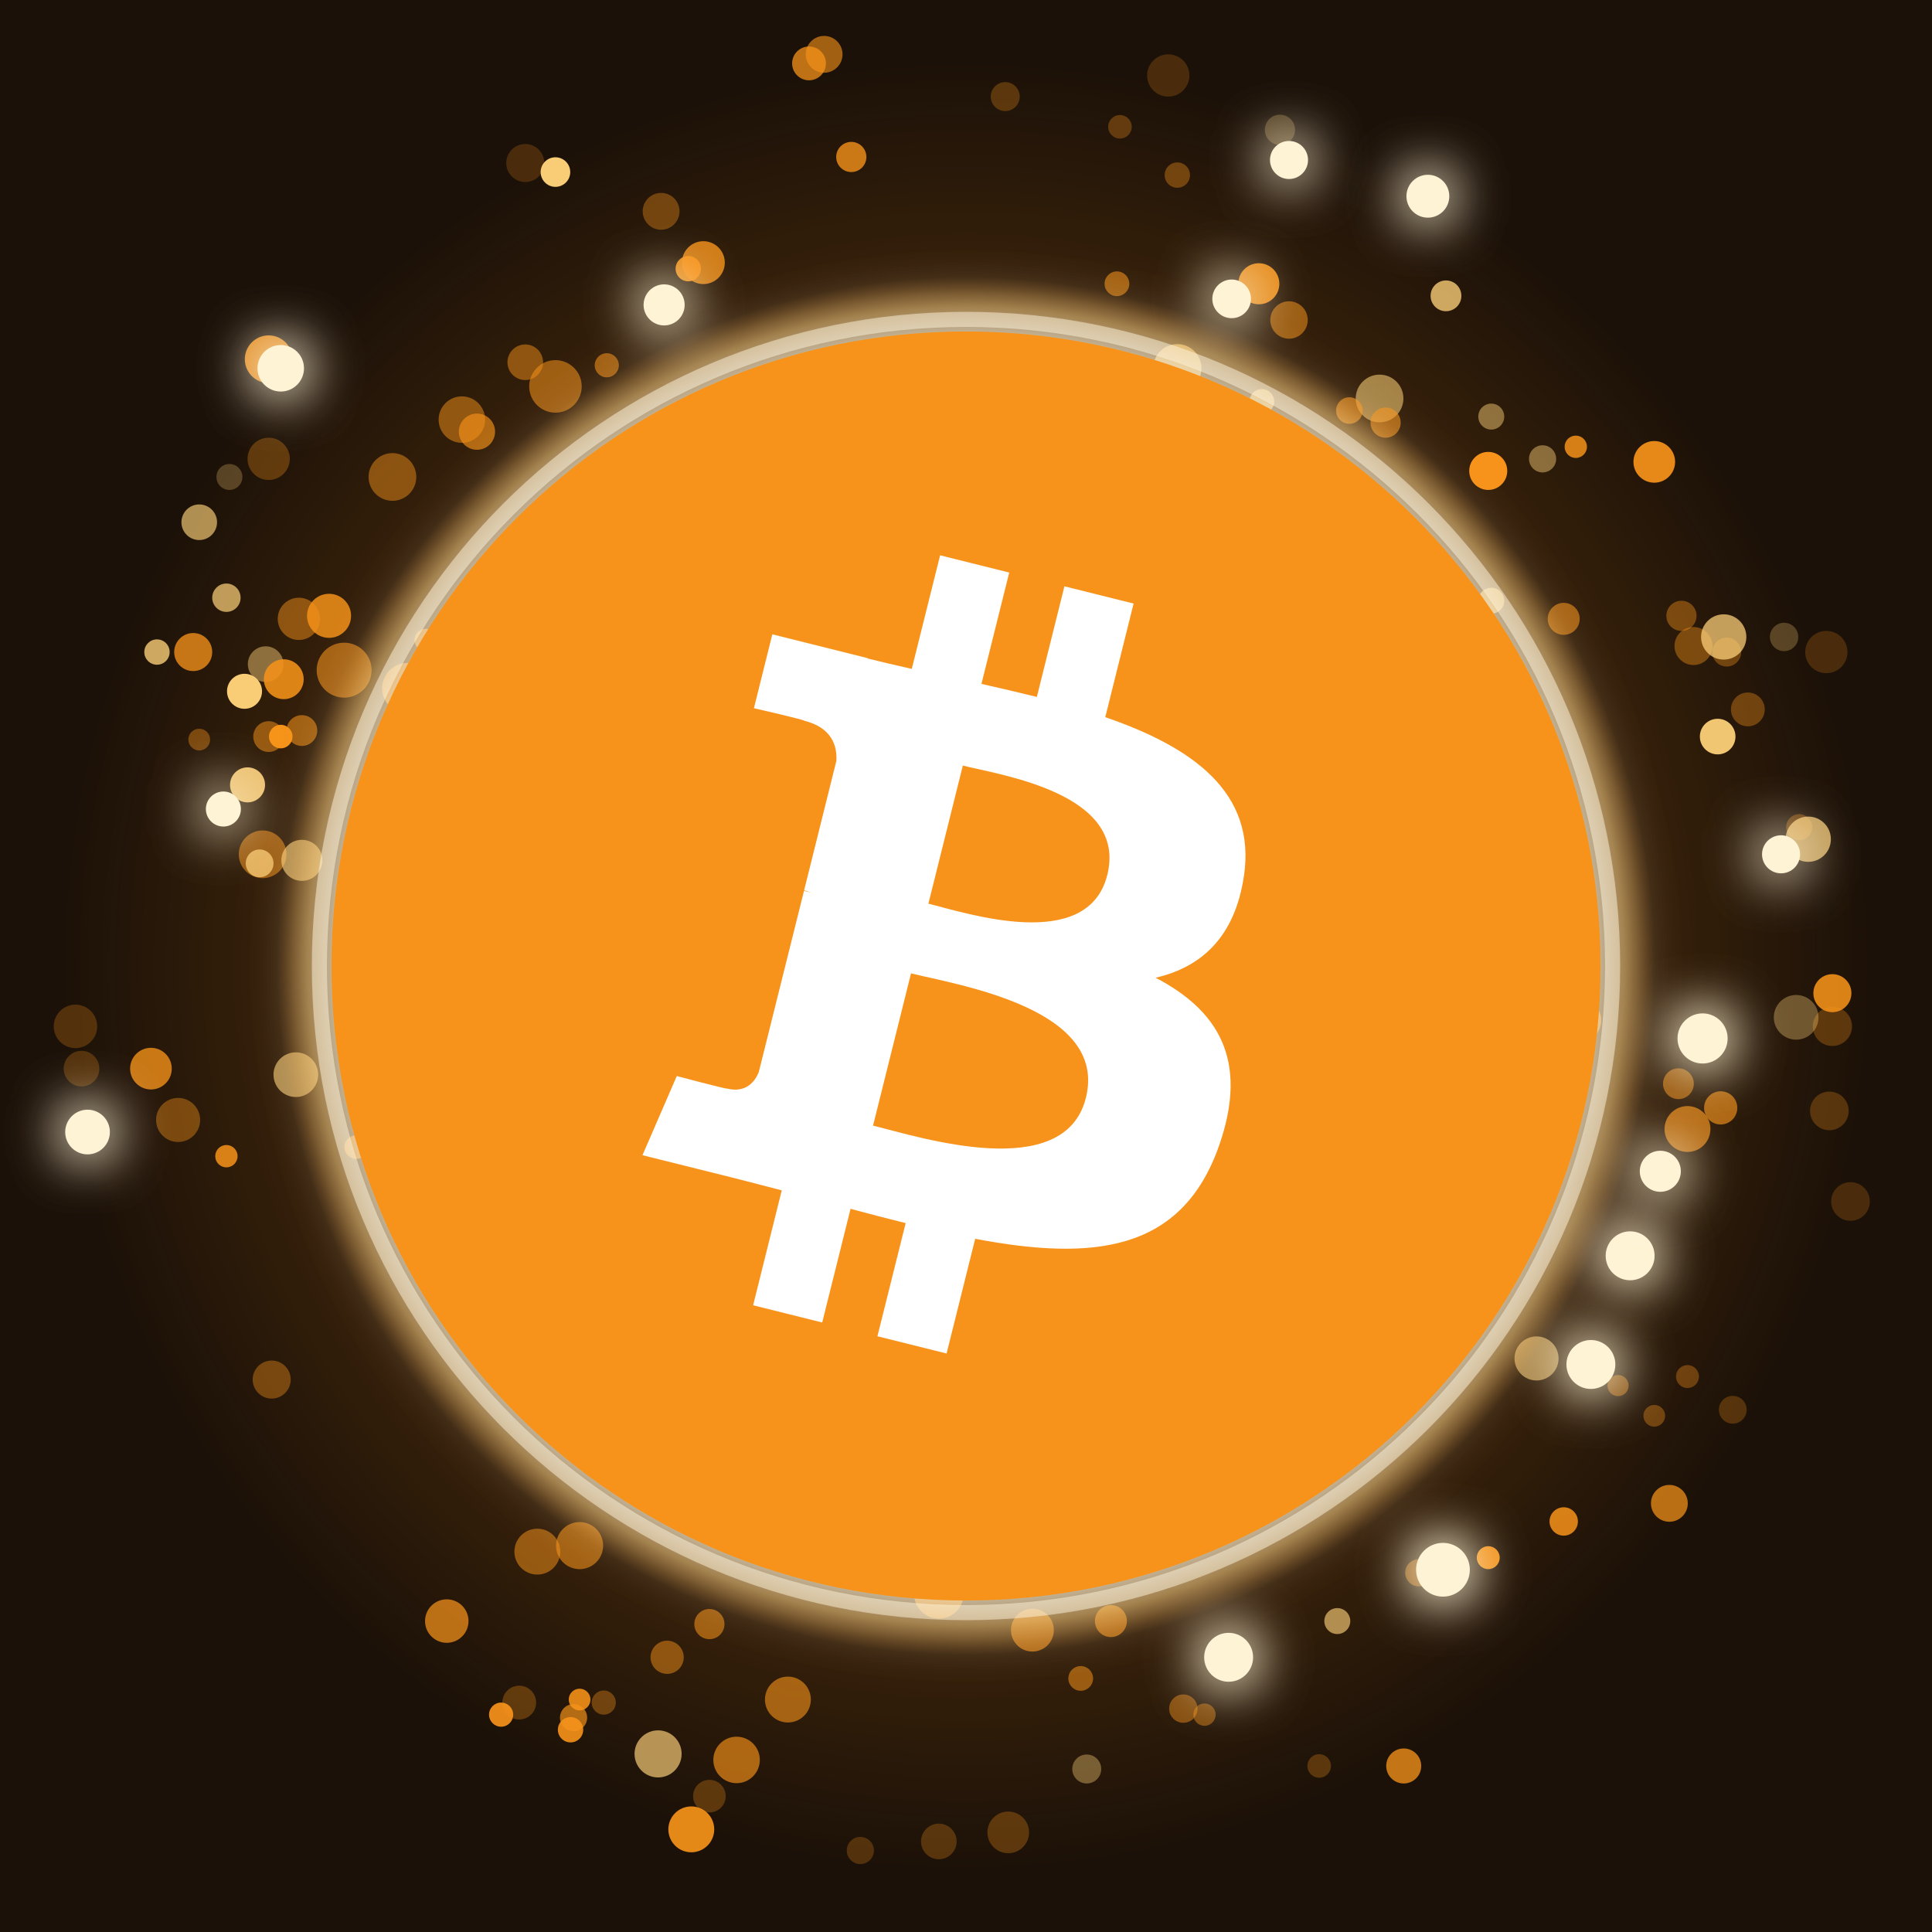
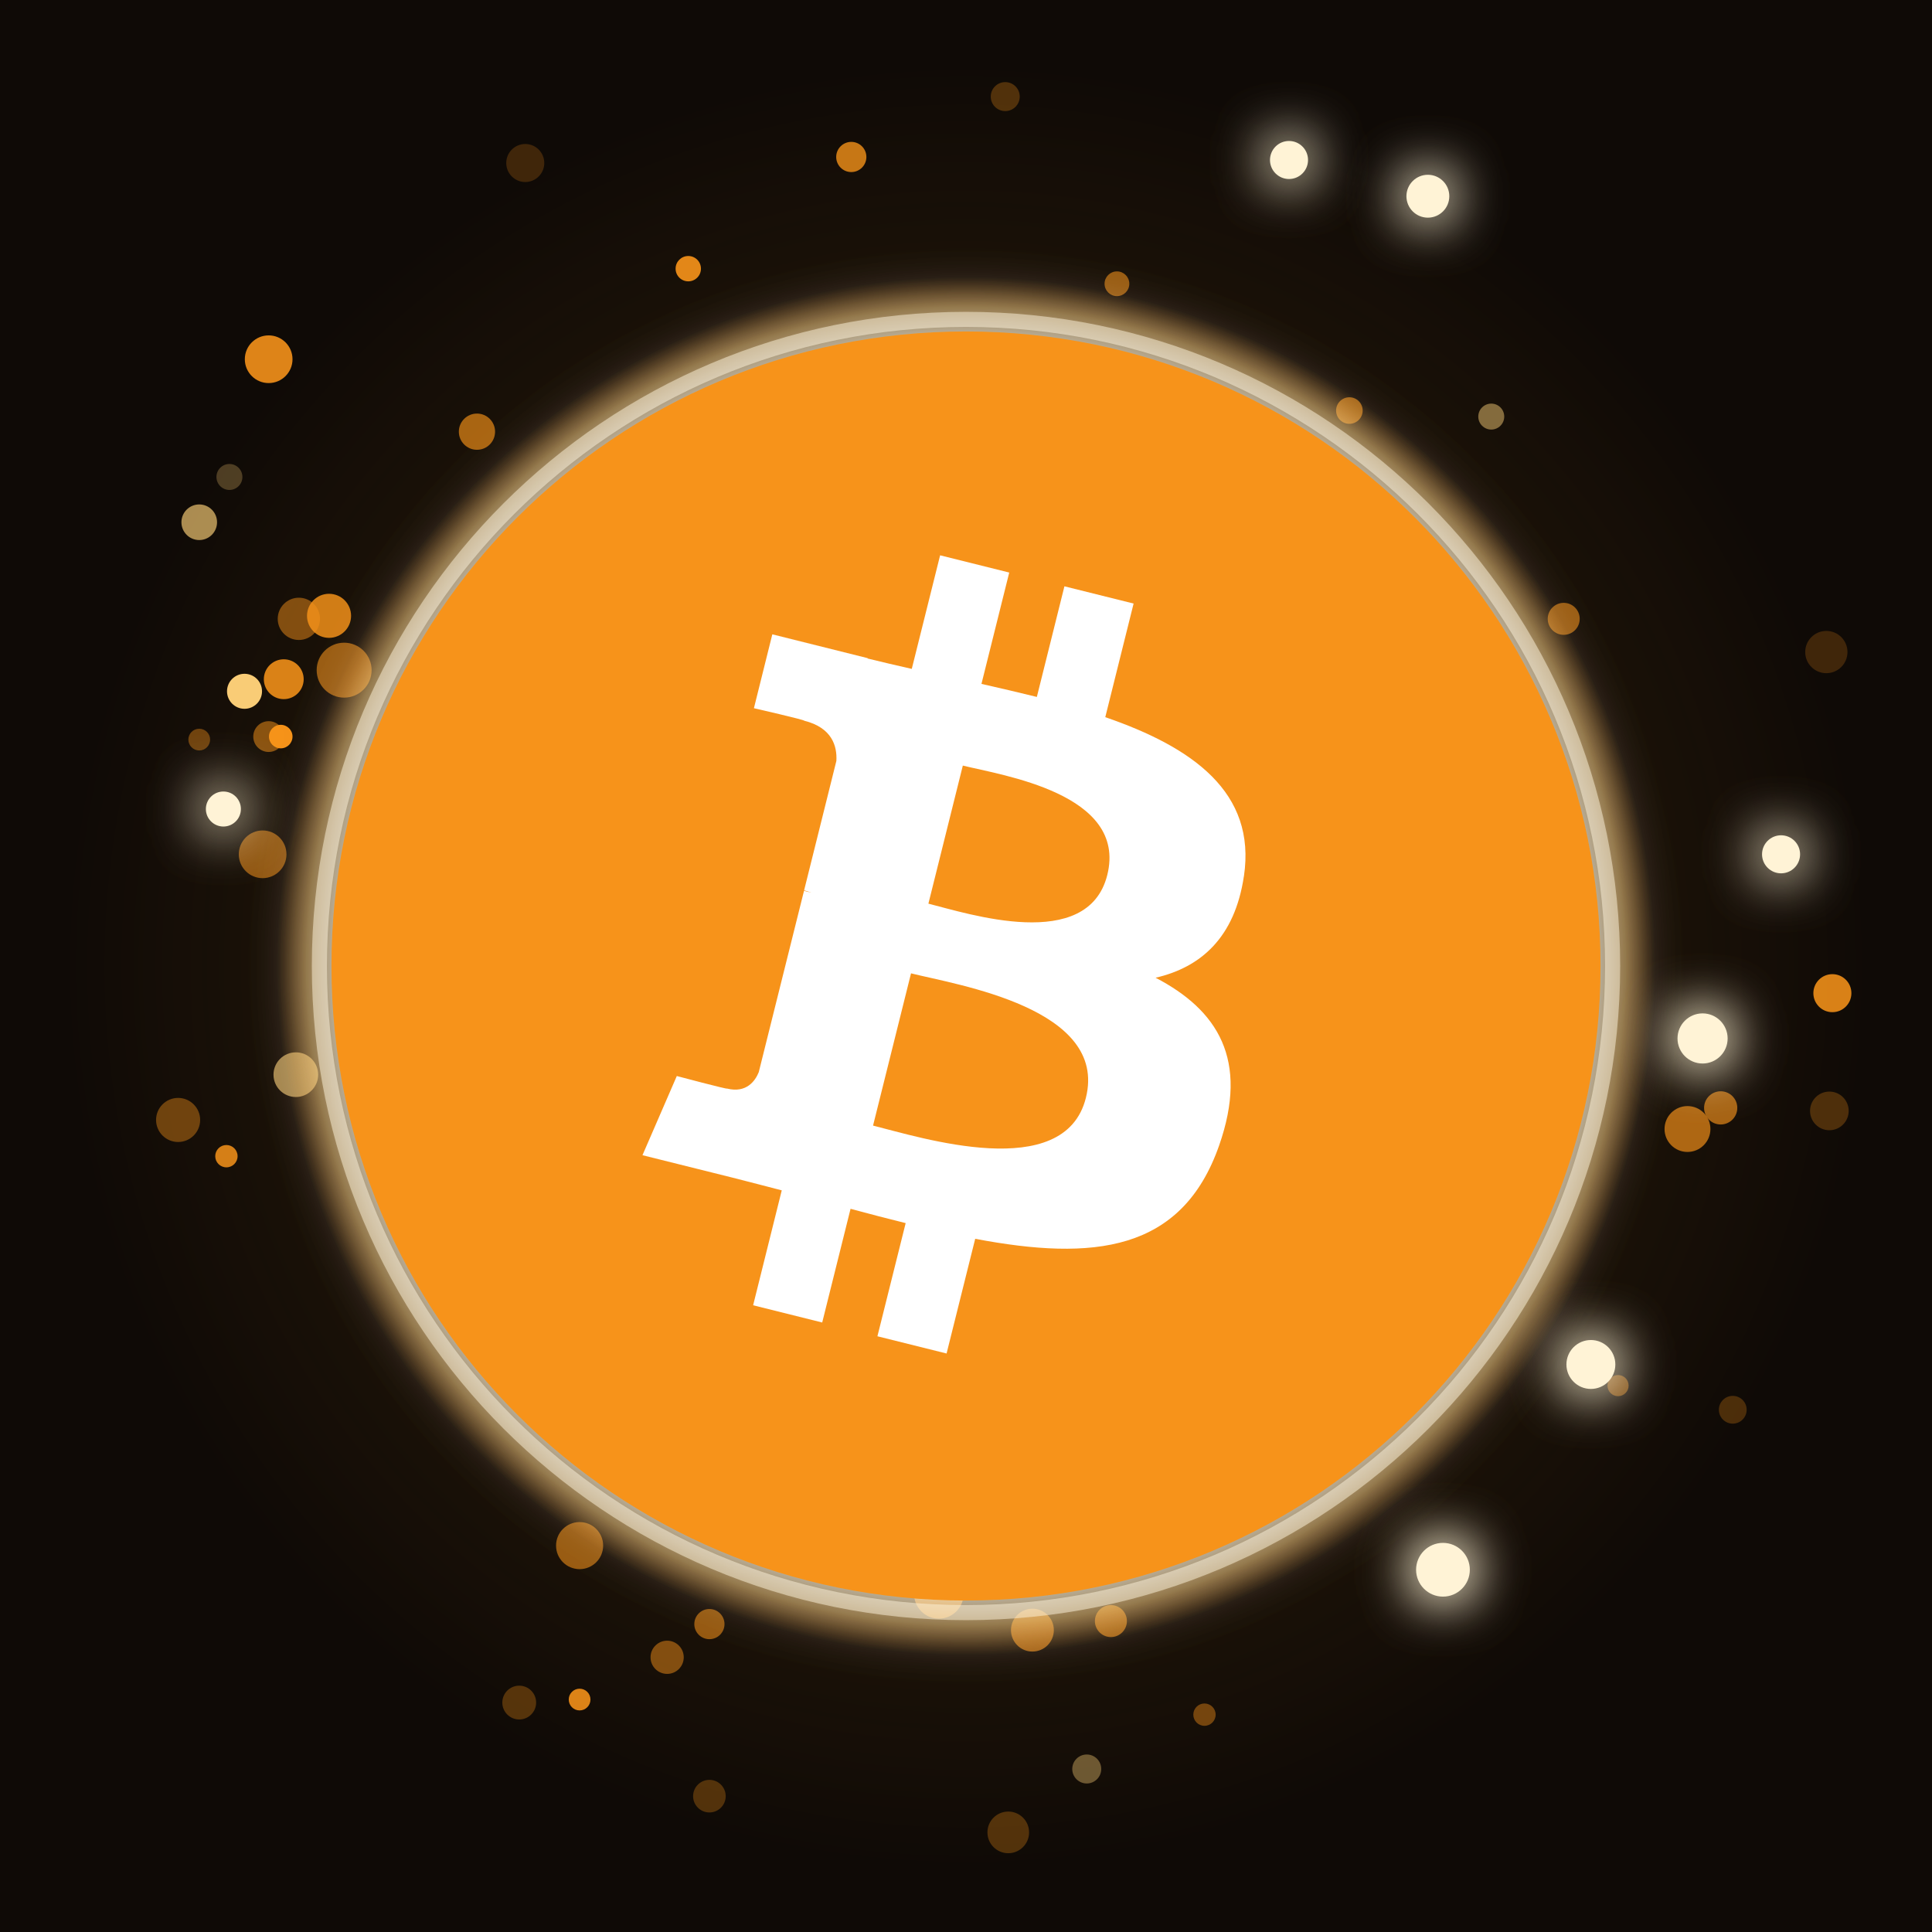
<svg xmlns="http://www.w3.org/2000/svg" viewBox="0 0 64 64">
-   <rect width="64" height="64" fill="#1c1108" />
+   <rect width="64" height="64" fill="#0f0a06" />
  <defs>
-     <radialGradient id="hdrL">
-       <stop offset="0.3" stop-color="#F7931A" stop-opacity="0.35" />
+     <radialGradient id="hdrM">
+       <stop offset="0.3" stop-color="#F7931A" stop-opacity="0.15" />
      <stop offset="1" stop-color="#F7931A" stop-opacity="0" />
    </radialGradient>
-     <filter id="glowL" x="-3" y="-3" width="7" height="7">
+     <filter id="glowM" x="-3" y="-3" width="7" height="7">
      <feGaussianBlur stdDeviation="0.9" result="b" />
      <feMerge>
        <feMergeNode in="b" />
        <feMergeNode in="b" />
        <feMergeNode in="SourceGraphic" />
      </feMerge>
    </filter>
-     <radialGradient id="haloL" cx="32" cy="32" r="22.82" gradientUnits="userSpaceOnUse">
+     <radialGradient id="haloM" cx="32" cy="32" r="22.82" gradientUnits="userSpaceOnUse">
      <stop offset="0.921" stop-color="#fff1cf" stop-opacity="0.6" />
      <stop offset="0.957" stop-color="#ffc35a" stop-opacity="0.42" />
      <stop offset="1" stop-color="#F7931A" stop-opacity="0" />
    </radialGradient>
  </defs>
-   <circle cx="32" cy="32" r="32" fill="#1c1108" />
-   <circle cx="32" cy="32" r="30" fill="url(#hdrL)" />
+   <circle cx="32" cy="32" r="32" fill="#0f0a06" />
+   <circle cx="32" cy="32" r="30" fill="url(#hdrM)" />
  <circle cx="14.8" cy="25.6" r="0.61" fill="#F7931A" fill-opacity="0.81" />
-   <circle cx="20.1" cy="12.1" r="0.40" fill="#F7931A" fill-opacity="0.56" />
-   <circle cx="55.6" cy="35.9" r="0.51" fill="#F7931A" fill-opacity="0.53" />
  <circle cx="39.9" cy="56.8" r="0.37" fill="#F7931A" fill-opacity="0.42" />
-   <circle cx="24.1" cy="51.0" r="0.43" fill="#F7931A" fill-opacity="0.70" />
-   <circle cx="45.3" cy="22.8" r="0.97" fill="#F7931A" fill-opacity="0.92" />
  <circle cx="47.1" cy="28.4" r="0.55" fill="#ffd27a" fill-opacity="0.95" />
-   <circle cx="17.8" cy="39.2" r="0.46" fill="#ffd27a" fill-opacity="0.93" />
-   <circle cx="43.3" cy="21.4" r="0.73" fill="#F7931A" fill-opacity="0.95" />
  <circle cx="26.6" cy="17.4" r="1.09" fill="#F7931A" fill-opacity="0.95" />
-   <circle cx="35.8" cy="55.6" r="0.41" fill="#F7931A" fill-opacity="0.53" />
-   <circle cx="11.8" cy="38.0" r="0.39" fill="#F7931A" fill-opacity="0.67" />
  <circle cx="48.7" cy="30.2" r="0.86" fill="#F7931A" fill-opacity="0.89" />
-   <circle cx="17.8" cy="51.4" r="0.76" fill="#F7931A" fill-opacity="0.52" />
-   <circle cx="47.1" cy="37.8" r="0.99" fill="#F7931A" fill-opacity="0.92" />
  <circle cx="31.7" cy="48.5" r="0.83" fill="#ffd27a" fill-opacity="0.90" />
-   <circle cx="45.5" cy="41.8" r="0.79" fill="#ffd27a" fill-opacity="0.89" />
-   <circle cx="39.0" cy="5.8" r="0.42" fill="#F7931A" fill-opacity="0.37" />
  <circle cx="23.9" cy="47.3" r="0.90" fill="#F7931A" fill-opacity="0.86" />
-   <circle cx="34.2" cy="16.5" r="0.95" fill="#F7931A" fill-opacity="0.94" />
-   <circle cx="45.3" cy="16.9" r="0.48" fill="#F7931A" fill-opacity="0.72" />
  <circle cx="16.1" cy="22.6" r="0.54" fill="#F7931A" fill-opacity="0.80" />
-   <circle cx="37.1" cy="4.2" r="0.39" fill="#F7931A" fill-opacity="0.31" />
-   <circle cx="41.1" cy="16.8" r="0.88" fill="#F7931A" fill-opacity="0.84" />
  <circle cx="46.2" cy="21.7" r="0.43" fill="#ffd27a" fill-opacity="0.85" />
-   <circle cx="29.9" cy="15.7" r="0.50" fill="#F7931A" fill-opacity="0.90" />
-   <circle cx="10.0" cy="24.2" r="0.51" fill="#F7931A" fill-opacity="0.56" />
  <circle cx="47.4" cy="38.3" r="1.06" fill="#F7931A" fill-opacity="0.89" />
-   <circle cx="21.4" cy="48.9" r="0.49" fill="#ffd27a" fill-opacity="0.73" />
-   <circle cx="20.0" cy="18.9" r="0.70" fill="#F7931A" fill-opacity="0.84" />
  <circle cx="49.7" cy="29.1" r="0.96" fill="#F7931A" fill-opacity="0.83" />
-   <circle cx="8.9" cy="15.2" r="0.70" fill="#F7931A" fill-opacity="0.30" />
-   <circle cx="46.3" cy="20.1" r="0.54" fill="#F7931A" fill-opacity="0.80" />
  <circle cx="33.3" cy="3.2" r="0.48" fill="#F7931A" fill-opacity="0.28" />
-   <circle cx="39.0" cy="16.6" r="0.82" fill="#F7931A" fill-opacity="0.88" />
-   <circle cx="47.6" cy="31.3" r="0.87" fill="#F7931A" fill-opacity="0.94" />
  <circle cx="17.7" cy="26.0" r="1.03" fill="#F7931A" fill-opacity="0.95" />
-   <circle cx="18.4" cy="12.8" r="0.87" fill="#F7931A" fill-opacity="0.55" />
-   <circle cx="29.3" cy="16.7" r="0.62" fill="#F7931A" fill-opacity="0.95" />
  <circle cx="49.4" cy="13.8" r="0.43" fill="#ffd27a" fill-opacity="0.47" />
-   <circle cx="39.6" cy="14.9" r="0.77" fill="#ffd27a" fill-opacity="0.79" />
-   <circle cx="18.4" cy="42.3" r="0.84" fill="#F7931A" fill-opacity="0.87" />
  <circle cx="19.2" cy="51.2" r="0.78" fill="#F7931A" fill-opacity="0.57" />
-   <circle cx="21.0" cy="16.7" r="0.42" fill="#ffd27a" fill-opacity="0.78" />
-   <circle cx="48.8" cy="32.4" r="0.93" fill="#F7931A" fill-opacity="0.88" />
  <circle cx="9.8" cy="35.6" r="0.74" fill="#ffd27a" fill-opacity="0.60" />
-   <circle cx="60.7" cy="34.0" r="0.65" fill="#F7931A" fill-opacity="0.29" />
-   <circle cx="28.8" cy="15.5" r="0.84" fill="#F7931A" fill-opacity="0.89" />
  <circle cx="11.4" cy="22.2" r="0.91" fill="#F7931A" fill-opacity="0.58" />
-   <circle cx="43.7" cy="58.5" r="0.39" fill="#F7931A" fill-opacity="0.28" />
-   <circle cx="20.0" cy="56.4" r="0.40" fill="#F7931A" fill-opacity="0.36" />
  <circle cx="60.5" cy="21.6" r="0.70" fill="#F7931A" fill-opacity="0.21" />
-   <circle cx="45.7" cy="40.3" r="0.80" fill="#F7931A" fill-opacity="0.92" />
-   <circle cx="54.8" cy="46.9" r="0.36" fill="#F7931A" fill-opacity="0.36" />
  <circle cx="9.9" cy="20.5" r="0.70" fill="#F7931A" fill-opacity="0.48" />
-   <circle cx="17.2" cy="37.3" r="0.57" fill="#F7931A" fill-opacity="0.94" />
-   <circle cx="15.2" cy="29.7" r="0.73" fill="#ffd27a" fill-opacity="0.88" />
  <circle cx="14.9" cy="36.8" r="0.45" fill="#F7931A" fill-opacity="0.84" />
-   <circle cx="51.1" cy="15.2" r="0.45" fill="#ffd27a" fill-opacity="0.45" />
-   <circle cx="52.3" cy="33.8" r="0.74" fill="#F7931A" fill-opacity="0.71" />
  <circle cx="8.7" cy="28.3" r="0.79" fill="#F7931A" fill-opacity="0.54" />
-   <circle cx="35.4" cy="12.0" r="0.56" fill="#F7931A" fill-opacity="0.71" />
-   <circle cx="50.9" cy="45.0" r="0.73" fill="#ffd27a" fill-opacity="0.58" />
  <circle cx="12.4" cy="33.7" r="0.51" fill="#F7931A" fill-opacity="0.74" />
-   <circle cx="33.8" cy="16.6" r="0.56" fill="#F7931A" fill-opacity="0.95" />
-   <circle cx="39.2" cy="56.6" r="0.47" fill="#F7931A" fill-opacity="0.44" />
  <circle cx="46.8" cy="27.4" r="1.06" fill="#F7931A" fill-opacity="0.95" />
-   <circle cx="18.0" cy="17.7" r="0.86" fill="#F7931A" fill-opacity="0.73" />
-   <circle cx="47.0" cy="52.1" r="0.45" fill="#F7931A" fill-opacity="0.47" />
  <circle cx="43.0" cy="19.4" r="0.95" fill="#F7931A" fill-opacity="0.89" />
-   <circle cx="57.2" cy="21.6" r="0.48" fill="#F7931A" fill-opacity="0.36" />
-   <circle cx="59.6" cy="27.4" r="0.43" fill="#F7931A" fill-opacity="0.33" />
  <circle cx="7.6" cy="15.8" r="0.43" fill="#ffd27a" fill-opacity="0.26" />
-   <circle cx="40.4" cy="47.0" r="0.45" fill="#ffd27a" fill-opacity="0.87" />
-   <circle cx="48.3" cy="29.5" r="0.57" fill="#F7931A" fill-opacity="0.90" />
  <circle cx="43.1" cy="21.1" r="0.56" fill="#F7931A" fill-opacity="0.95" />
-   <circle cx="31.1" cy="47.5" r="0.54" fill="#ffd27a" fill-opacity="0.95" />
-   <circle cx="38.7" cy="2.5" r="0.70" fill="#F7931A" fill-opacity="0.21" />
  <circle cx="48.3" cy="22.4" r="0.49" fill="#ffd27a" fill-opacity="0.78" />
-   <circle cx="45.7" cy="13.2" r="0.79" fill="#ffd27a" fill-opacity="0.56" />
-   <circle cx="49.4" cy="41.6" r="0.80" fill="#F7931A" fill-opacity="0.73" />
  <circle cx="22.1" cy="54.9" r="0.55" fill="#F7931A" fill-opacity="0.48" />
-   <circle cx="42.4" cy="4.3" r="0.50" fill="#ffd27a" fill-opacity="0.24" />
-   <circle cx="31.7" cy="51.7" r="0.43" fill="#ffd27a" fill-opacity="0.74" />
  <circle cx="34.2" cy="54.0" r="0.71" fill="#F7931A" fill-opacity="0.62" />
-   <circle cx="28.5" cy="50.9" r="0.35" fill="#F7931A" fill-opacity="0.77" />
-   <circle cx="2.5" cy="34.0" r="0.72" fill="#F7931A" fill-opacity="0.25" />
  <circle cx="13.9" cy="28.3" r="0.68" fill="#ffd27a" fill-opacity="0.80" />
-   <circle cx="21.6" cy="17.0" r="0.93" fill="#F7931A" fill-opacity="0.81" />
-   <circle cx="41.8" cy="44.0" r="0.41" fill="#F7931A" fill-opacity="0.95" />
  <circle cx="44.7" cy="13.6" r="0.44" fill="#F7931A" fill-opacity="0.61" />
-   <circle cx="9.0" cy="45.7" r="0.63" fill="#F7931A" fill-opacity="0.39" />
-   <circle cx="13.0" cy="15.8" r="0.79" fill="#F7931A" fill-opacity="0.47" />
  <circle cx="14.6" cy="33.7" r="0.63" fill="#F7931A" fill-opacity="0.85" />
-   <circle cx="18.2" cy="21.7" r="0.97" fill="#F7931A" fill-opacity="0.87" />
-   <circle cx="61.3" cy="39.8" r="0.64" fill="#F7931A" fill-opacity="0.21" />
  <circle cx="45.3" cy="40.2" r="0.62" fill="#F7931A" fill-opacity="0.94" />
-   <circle cx="16.5" cy="32.8" r="0.85" fill="#F7931A" fill-opacity="0.95" />
-   <circle cx="32.7" cy="12.7" r="0.79" fill="#ffd27a" fill-opacity="0.76" />
  <circle cx="6.6" cy="24.5" r="0.36" fill="#F7931A" fill-opacity="0.40" />
-   <circle cx="37.9" cy="46.4" r="0.98" fill="#F7931A" fill-opacity="0.95" />
-   <circle cx="22.7" cy="14.3" r="0.48" fill="#F7931A" fill-opacity="0.73" />
  <circle cx="41.3" cy="15.6" r="0.78" fill="#F7931A" fill-opacity="0.78" />
-   <circle cx="20.5" cy="17.9" r="1.00" fill="#F7931A" fill-opacity="0.81" />
-   <circle cx="59.1" cy="21.1" r="0.47" fill="#ffd27a" fill-opacity="0.26" />
  <circle cx="39.0" cy="49.2" r="0.74" fill="#F7931A" fill-opacity="0.80" />
-   <circle cx="27.8" cy="48.5" r="0.74" fill="#F7931A" fill-opacity="0.88" />
-   <circle cx="44.6" cy="41.1" r="0.41" fill="#F7931A" fill-opacity="0.95" />
  <circle cx="57.4" cy="46.7" r="0.46" fill="#F7931A" fill-opacity="0.26" />
-   <circle cx="20.2" cy="47.2" r="0.53" fill="#F7931A" fill-opacity="0.76" />
-   <circle cx="8.8" cy="22.0" r="0.59" fill="#ffd27a" fill-opacity="0.46" />
  <circle cx="35.8" cy="16.9" r="0.53" fill="#F7931A" fill-opacity="0.95" />
-   <circle cx="39.9" cy="18.6" r="0.66" fill="#F7931A" fill-opacity="0.95" />
-   <circle cx="14.1" cy="21.2" r="0.37" fill="#F7931A" fill-opacity="0.68" />
  <circle cx="36.8" cy="53.7" r="0.53" fill="#F7931A" fill-opacity="0.61" />
-   <circle cx="57.9" cy="23.5" r="0.56" fill="#F7931A" fill-opacity="0.36" />
-   <circle cx="56.1" cy="21.4" r="0.63" fill="#F7931A" fill-opacity="0.41" />
  <circle cx="60.6" cy="36.8" r="0.64" fill="#F7931A" fill-opacity="0.27" />
-   <circle cx="14.4" cy="22.8" r="0.76" fill="#F7931A" fill-opacity="0.73" />
-   <circle cx="55.7" cy="20.4" r="0.50" fill="#F7931A" fill-opacity="0.40" />
  <circle cx="18.5" cy="20.2" r="0.92" fill="#F7931A" fill-opacity="0.83" />
-   <circle cx="16.3" cy="28.0" r="0.71" fill="#F7931A" fill-opacity="0.91" />
-   <circle cx="21.1" cy="15.7" r="0.40" fill="#ffd27a" fill-opacity="0.74" />
  <circle cx="51.8" cy="20.5" r="0.53" fill="#F7931A" fill-opacity="0.58" />
-   <circle cx="38.9" cy="17.6" r="0.36" fill="#F7931A" fill-opacity="0.93" />
-   <circle cx="18.6" cy="24.2" r="1.07" fill="#F7931A" fill-opacity="0.95" />
  <circle cx="53.6" cy="45.9" r="0.35" fill="#F7931A" fill-opacity="0.44" />
-   <circle cx="12.3" cy="31.1" r="0.67" fill="#F7931A" fill-opacity="0.74" />
-   <circle cx="41.9" cy="19.9" r="0.85" fill="#F7931A" fill-opacity="0.94" />
  <circle cx="5.9" cy="37.1" r="0.73" fill="#F7931A" fill-opacity="0.40" />
-   <circle cx="18.5" cy="39.6" r="0.66" fill="#ffd27a" fill-opacity="0.95" />
-   <circle cx="17.4" cy="12.0" r="0.59" fill="#F7931A" fill-opacity="0.48" />
  <circle cx="23.5" cy="59.5" r="0.54" fill="#F7931A" fill-opacity="0.29" />
-   <circle cx="13.5" cy="22.8" r="0.84" fill="#F7931A" fill-opacity="0.69" />
-   <circle cx="39.0" cy="12.2" r="0.80" fill="#ffd27a" fill-opacity="0.68" />
  <circle cx="31.1" cy="52.8" r="0.82" fill="#F7931A" fill-opacity="0.68" />
-   <circle cx="34.7" cy="15.5" r="0.35" fill="#F7931A" fill-opacity="0.89" />
-   <circle cx="15.6" cy="25.8" r="0.81" fill="#F7931A" fill-opacity="0.85" />
  <circle cx="17.4" cy="5.4" r="0.63" fill="#F7931A" fill-opacity="0.21" />
-   <circle cx="47.9" cy="30.8" r="0.92" fill="#F7931A" fill-opacity="0.93" />
-   <circle cx="41.8" cy="13.3" r="0.41" fill="#ffd27a" fill-opacity="0.67" />
  <circle cx="23.5" cy="53.8" r="0.50" fill="#F7931A" fill-opacity="0.56" />
-   <circle cx="37.9" cy="47.0" r="0.57" fill="#F7931A" fill-opacity="0.92" />
-   <circle cx="59.5" cy="33.7" r="0.74" fill="#ffd27a" fill-opacity="0.35" />
  <circle cx="33.4" cy="60.7" r="0.69" fill="#F7931A" fill-opacity="0.29" />
-   <circle cx="2.7" cy="35.4" r="0.59" fill="#F7931A" fill-opacity="0.25" />
-   <circle cx="21.9" cy="7.0" r="0.61" fill="#F7931A" fill-opacity="0.37" />
  <circle cx="31.9" cy="15.6" r="0.55" fill="#F7931A" fill-opacity="0.91" />
-   <circle cx="28.5" cy="61.3" r="0.45" fill="#F7931A" fill-opacity="0.25" />
-   <circle cx="44.9" cy="41.7" r="1.06" fill="#F7931A" fill-opacity="0.92" />
  <circle cx="17.2" cy="36.6" r="0.96" fill="#F7931A" fill-opacity="0.95" />
-   <circle cx="31.1" cy="61.0" r="0.59" fill="#F7931A" fill-opacity="0.27" />
-   <circle cx="15.3" cy="13.9" r="0.77" fill="#F7931A" fill-opacity="0.50" />
  <circle cx="37.0" cy="9.4" r="0.41" fill="#F7931A" fill-opacity="0.57" />
-   <circle cx="47.3" cy="36.6" r="0.45" fill="#F7931A" fill-opacity="0.93" />
-   <circle cx="10.0" cy="28.5" r="0.68" fill="#ffd27a" fill-opacity="0.61" />
  <circle cx="8.9" cy="24.4" r="0.51" fill="#F7931A" fill-opacity="0.51" />
-   <circle cx="45.9" cy="14.0" r="0.50" fill="#F7931A" fill-opacity="0.59" />
-   <circle cx="22.0" cy="46.7" r="0.49" fill="#F7931A" fill-opacity="0.84" />
  <circle cx="34.9" cy="15.8" r="0.36" fill="#F7931A" fill-opacity="0.90" />
-   <circle cx="36.7" cy="47.9" r="1.01" fill="#F7931A" fill-opacity="0.90" />
-   <circle cx="29.9" cy="16.5" r="0.48" fill="#F7931A" fill-opacity="0.94" />
  <circle cx="17.2" cy="56.4" r="0.56" fill="#F7931A" fill-opacity="0.30" />
-   <circle cx="42.7" cy="10.6" r="0.62" fill="#F7931A" fill-opacity="0.53" />
-   <circle cx="55.9" cy="45.6" r="0.38" fill="#F7931A" fill-opacity="0.35" />
  <circle cx="51.4" cy="28.8" r="0.84" fill="#F7931A" fill-opacity="0.74" />
-   <circle cx="49.4" cy="19.9" r="0.43" fill="#ffd27a" fill-opacity="0.67" />
-   <circle cx="46.3" cy="22.6" r="0.54" fill="#ffd27a" fill-opacity="0.87" />
  <circle cx="36.0" cy="58.6" r="0.48" fill="#ffd27a" fill-opacity="0.38" />
-   <circle cx="37.9" cy="51.2" r="0.66" fill="#F7931A" fill-opacity="0.72" />
-   <circle cx="32" cy="32" r="22.82" fill="url(#haloL)" />
-   <circle cx="32" cy="32" r="21.42" fill="none" stroke="#fff6e0" stroke-opacity="0.5" stroke-width="0.5" filter="url(#glowL)" />
+   <circle cx="32" cy="32" r="22.82" fill="url(#haloM)" />
+   <circle cx="32" cy="32" r="21.42" fill="none" stroke="#fff6e0" stroke-opacity="0.5" stroke-width="0.5" filter="url(#glowM)" />
  <circle cx="32" cy="32" r="21.02" fill="#F7931A" />
  <path fill="#fff" transform="translate(11.120 11.120) scale(0.6525)" d="M46.11 27.441c.636-4.258-2.606-6.547-7.039-8.074l1.438-5.768-3.512-.875-1.4 5.616c-.922-.23-1.87-.447-2.812-.662l1.41-5.653-3.509-.875-1.439 5.766c-.764-.174-1.514-.346-2.242-.527l.004-.018-4.842-1.209-.934 3.75s2.605.597 2.55.634c1.422.355 1.68 1.296 1.636 2.042l-1.638 6.571c.098.025.225.061.365.117l-.37-.092-2.297 9.205c-.174.432-.615 1.08-1.609.834.035.051-2.552-.637-2.552-.637l-1.743 4.019 4.569 1.139c.85.213 1.683.436 2.502.646l-1.453 5.834 3.507.875 1.439-5.772c.958.26 1.888.5 2.798.726l-1.434 5.745 3.511.875 1.453-5.823c5.987 1.133 10.489.676 12.384-4.739 1.527-4.36-.076-6.875-3.226-8.515 2.294-.529 4.022-2.038 4.483-5.155zM38.087 38.69c-1.085 4.36-8.426 2.003-10.806 1.412l1.928-7.729c2.38.594 10.012 1.77 8.878 6.317zm1.086-11.312c-.99 3.966-7.1 1.951-9.082 1.457l1.748-7.01c1.982.494 8.365 1.416 7.334 5.553z" />
  <circle cx="28.2" cy="5.2" r="0.50" fill="#F7931A" fill-opacity="0.79" />
  <circle cx="8.1" cy="22.9" r="0.58" fill="#ffd27a" fill-opacity="0.97" />
  <circle cx="22.8" cy="8.9" r="0.42" fill="#F7931A" fill-opacity="0.91" />
  <circle cx="55.9" cy="37.4" r="0.76" fill="#F7931A" fill-opacity="0.67" />
  <circle cx="8.9" cy="11.9" r="0.79" fill="#F7931A" fill-opacity="0.89" />
  <circle cx="7.5" cy="38.3" r="0.37" fill="#F7931A" fill-opacity="0.85" />
  <circle cx="6.6" cy="17.3" r="0.59" fill="#ffd27a" fill-opacity="0.65" />
  <circle cx="10.9" cy="20.4" r="0.73" fill="#F7931A" fill-opacity="0.83" />
  <circle cx="19.2" cy="56.3" r="0.36" fill="#F7931A" fill-opacity="0.88" />
  <circle cx="9.3" cy="24.4" r="0.39" fill="#F7931A" fill-opacity="0.99" />
  <circle cx="60.7" cy="32.9" r="0.63" fill="#F7931A" fill-opacity="0.87" />
  <circle cx="15.8" cy="14.3" r="0.60" fill="#F7931A" fill-opacity="0.65" />
  <circle cx="9.4" cy="22.5" r="0.66" fill="#F7931A" fill-opacity="0.87" />
  <circle cx="57.0" cy="36.7" r="0.55" fill="#F7931A" fill-opacity="0.64" />
-   <circle cx="16.6" cy="56.8" r="0.40" fill="#F7931A" fill-opacity="0.92" />
-   <circle cx="18.9" cy="57.3" r="0.42" fill="#F7931A" fill-opacity="0.90" />
-   <circle cx="41.7" cy="9.4" r="0.68" fill="#F7931A" fill-opacity="0.91" />
-   <circle cx="49.3" cy="51.6" r="0.38" fill="#F7931A" fill-opacity="0.97" />
-   <circle cx="59.9" cy="27.8" r="0.75" fill="#ffd27a" fill-opacity="0.72" />
-   <circle cx="26.8" cy="2.1" r="0.56" fill="#F7931A" fill-opacity="0.74" />
-   <circle cx="18.4" cy="5.7" r="0.49" fill="#ffd27a" fill-opacity="0.97" />
-   <circle cx="54.8" cy="15.3" r="0.69" fill="#F7931A" fill-opacity="0.92" />
-   <circle cx="14.8" cy="53.7" r="0.72" fill="#F7931A" fill-opacity="0.72" />
-   <circle cx="27.3" cy="1.8" r="0.61" fill="#F7931A" fill-opacity="0.61" />
-   <circle cx="6.4" cy="21.6" r="0.63" fill="#F7931A" fill-opacity="0.77" />
-   <circle cx="56.9" cy="24.4" r="0.59" fill="#ffd27a" fill-opacity="0.93" />
-   <circle cx="23.3" cy="8.7" r="0.71" fill="#F7931A" fill-opacity="0.80" />
-   <circle cx="5.2" cy="21.6" r="0.42" fill="#ffd27a" fill-opacity="0.78" />
-   <circle cx="57.1" cy="21.1" r="0.75" fill="#ffd27a" fill-opacity="0.73" />
-   <circle cx="21.8" cy="58.1" r="0.78" fill="#ffd27a" fill-opacity="0.67" />
-   <circle cx="24.4" cy="58.3" r="0.77" fill="#F7931A" fill-opacity="0.65" />
-   <circle cx="46.5" cy="58.5" r="0.58" fill="#F7931A" fill-opacity="0.77" />
-   <circle cx="26.1" cy="56.3" r="0.76" fill="#F7931A" fill-opacity="0.60" />
-   <circle cx="51.8" cy="50.4" r="0.47" fill="#F7931A" fill-opacity="0.85" />
-   <circle cx="44.3" cy="53.7" r="0.43" fill="#ffd27a" fill-opacity="0.63" />
-   <circle cx="5.0" cy="35.4" r="0.69" fill="#F7931A" fill-opacity="0.78" />
-   <circle cx="49.3" cy="15.6" r="0.63" fill="#F7931A" fill-opacity="1.00" />
-   <circle cx="55.3" cy="49.8" r="0.61" fill="#F7931A" fill-opacity="0.72" />
-   <circle cx="22.9" cy="60.6" r="0.76" fill="#F7931A" fill-opacity="0.91" />
-   <circle cx="8.6" cy="28.6" r="0.46" fill="#ffd27a" fill-opacity="0.72" />
-   <circle cx="52.2" cy="14.8" r="0.37" fill="#F7931A" fill-opacity="0.84" />
-   <circle cx="7.5" cy="19.8" r="0.47" fill="#ffd27a" fill-opacity="0.71" />
-   <circle cx="8.2" cy="26.0" r="0.58" fill="#ffd27a" fill-opacity="0.90" />
-   <circle cx="19.0" cy="56.9" r="0.45" fill="#F7931A" fill-opacity="0.68" />
-   <circle cx="47.9" cy="9.8" r="0.51" fill="#ffd27a" fill-opacity="0.77" />
-   <circle cx="47.3" cy="6.5" r="0.71" fill="#fff3d6" filter="url(#glowL)" />
-   <circle cx="52.7" cy="45.2" r="0.81" fill="#fff3d6" filter="url(#glowL)" />
-   <circle cx="59.0" cy="28.3" r="0.63" fill="#fff3d6" filter="url(#glowL)" />
-   <circle cx="56.4" cy="34.4" r="0.83" fill="#fff3d6" filter="url(#glowL)" />
-   <circle cx="7.4" cy="26.8" r="0.58" fill="#fff3d6" filter="url(#glowL)" />
-   <circle cx="42.7" cy="5.3" r="0.63" fill="#fff3d6" filter="url(#glowL)" />
-   <circle cx="47.8" cy="52.0" r="0.89" fill="#fff3d6" filter="url(#glowL)" />
-   <circle cx="2.9" cy="37.5" r="0.74" fill="#fff3d6" filter="url(#glowL)" />
-   <circle cx="22.0" cy="10.1" r="0.68" fill="#fff3d6" filter="url(#glowL)" />
-   <circle cx="40.7" cy="54.9" r="0.81" fill="#fff3d6" filter="url(#glowL)" />
-   <circle cx="9.3" cy="12.2" r="0.77" fill="#fff3d6" filter="url(#glowL)" />
-   <circle cx="54.0" cy="41.6" r="0.81" fill="#fff3d6" filter="url(#glowL)" />
-   <circle cx="40.8" cy="9.9" r="0.64" fill="#fff3d6" filter="url(#glowL)" />
-   <circle cx="55.0" cy="38.8" r="0.68" fill="#fff3d6" filter="url(#glowL)" />
+   <circle cx="47.3" cy="6.5" r="0.71" fill="#fff3d6" filter="url(#glowM)" />
+   <circle cx="52.7" cy="45.2" r="0.81" fill="#fff3d6" filter="url(#glowM)" />
+   <circle cx="59.0" cy="28.3" r="0.63" fill="#fff3d6" filter="url(#glowM)" />
+   <circle cx="56.4" cy="34.4" r="0.83" fill="#fff3d6" filter="url(#glowM)" />
+   <circle cx="7.4" cy="26.8" r="0.58" fill="#fff3d6" filter="url(#glowM)" />
+   <circle cx="42.7" cy="5.3" r="0.63" fill="#fff3d6" filter="url(#glowM)" />
+   <circle cx="47.8" cy="52.0" r="0.89" fill="#fff3d6" filter="url(#glowM)" />
</svg>
